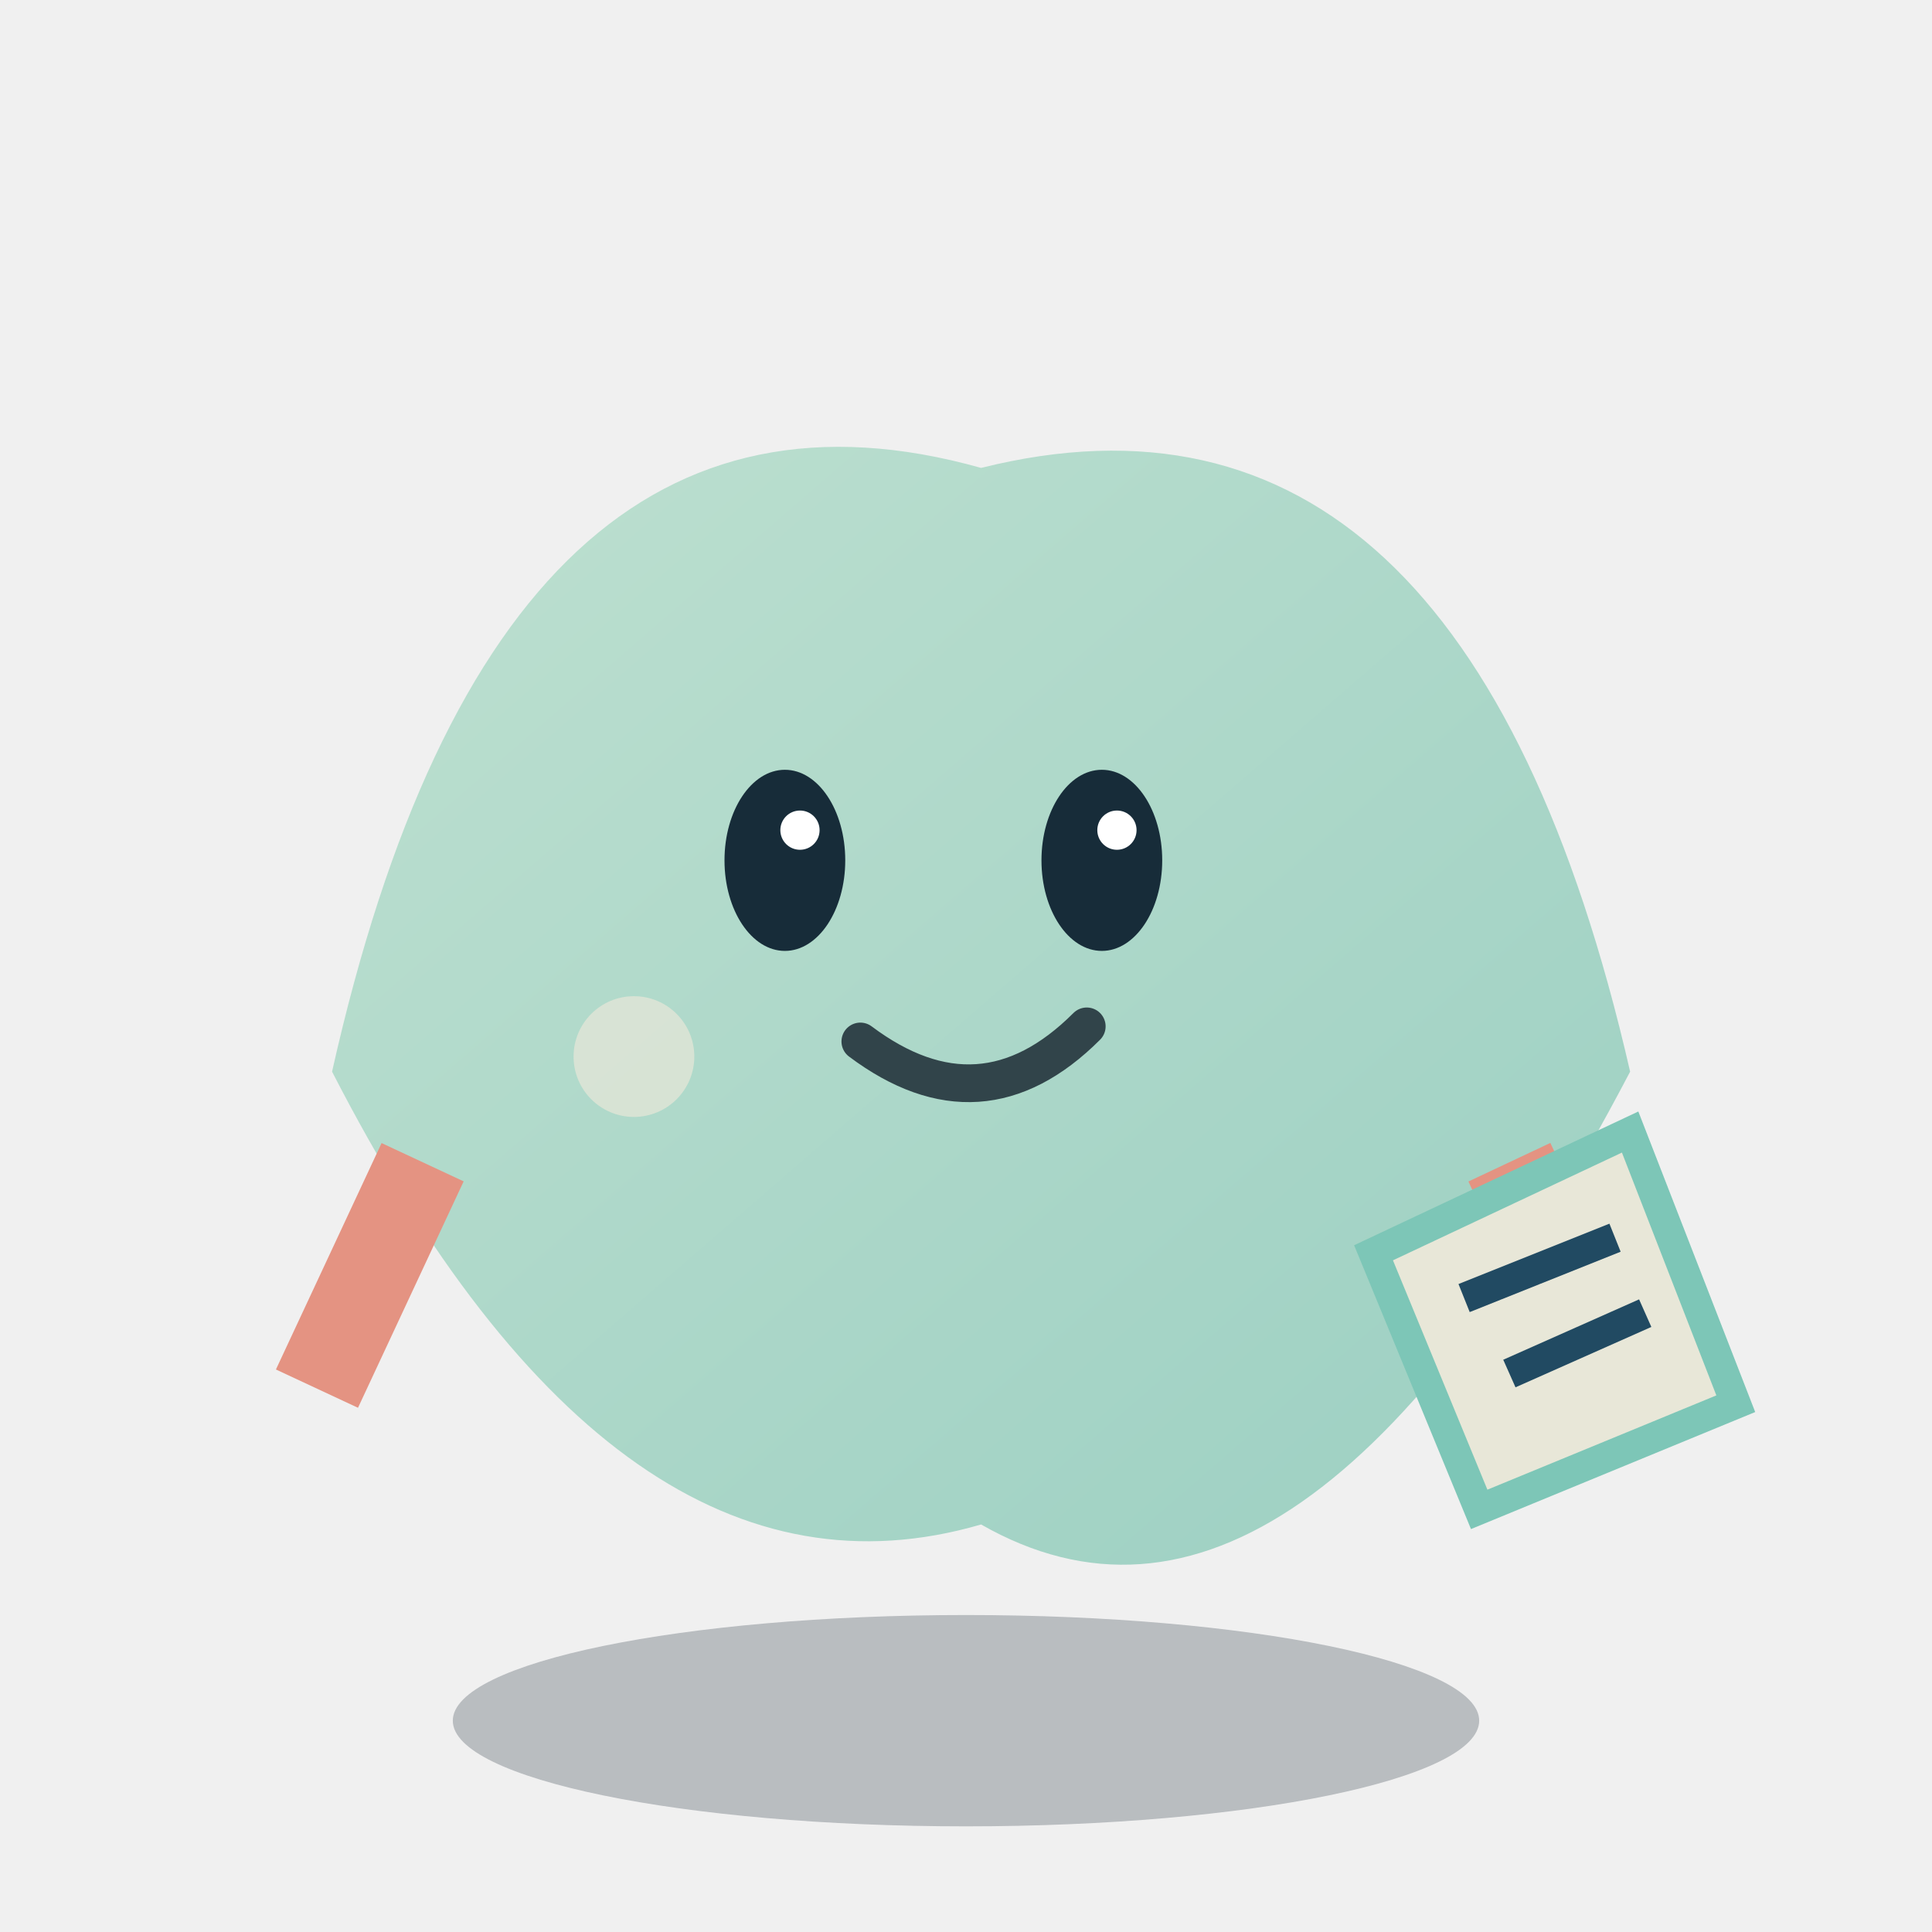
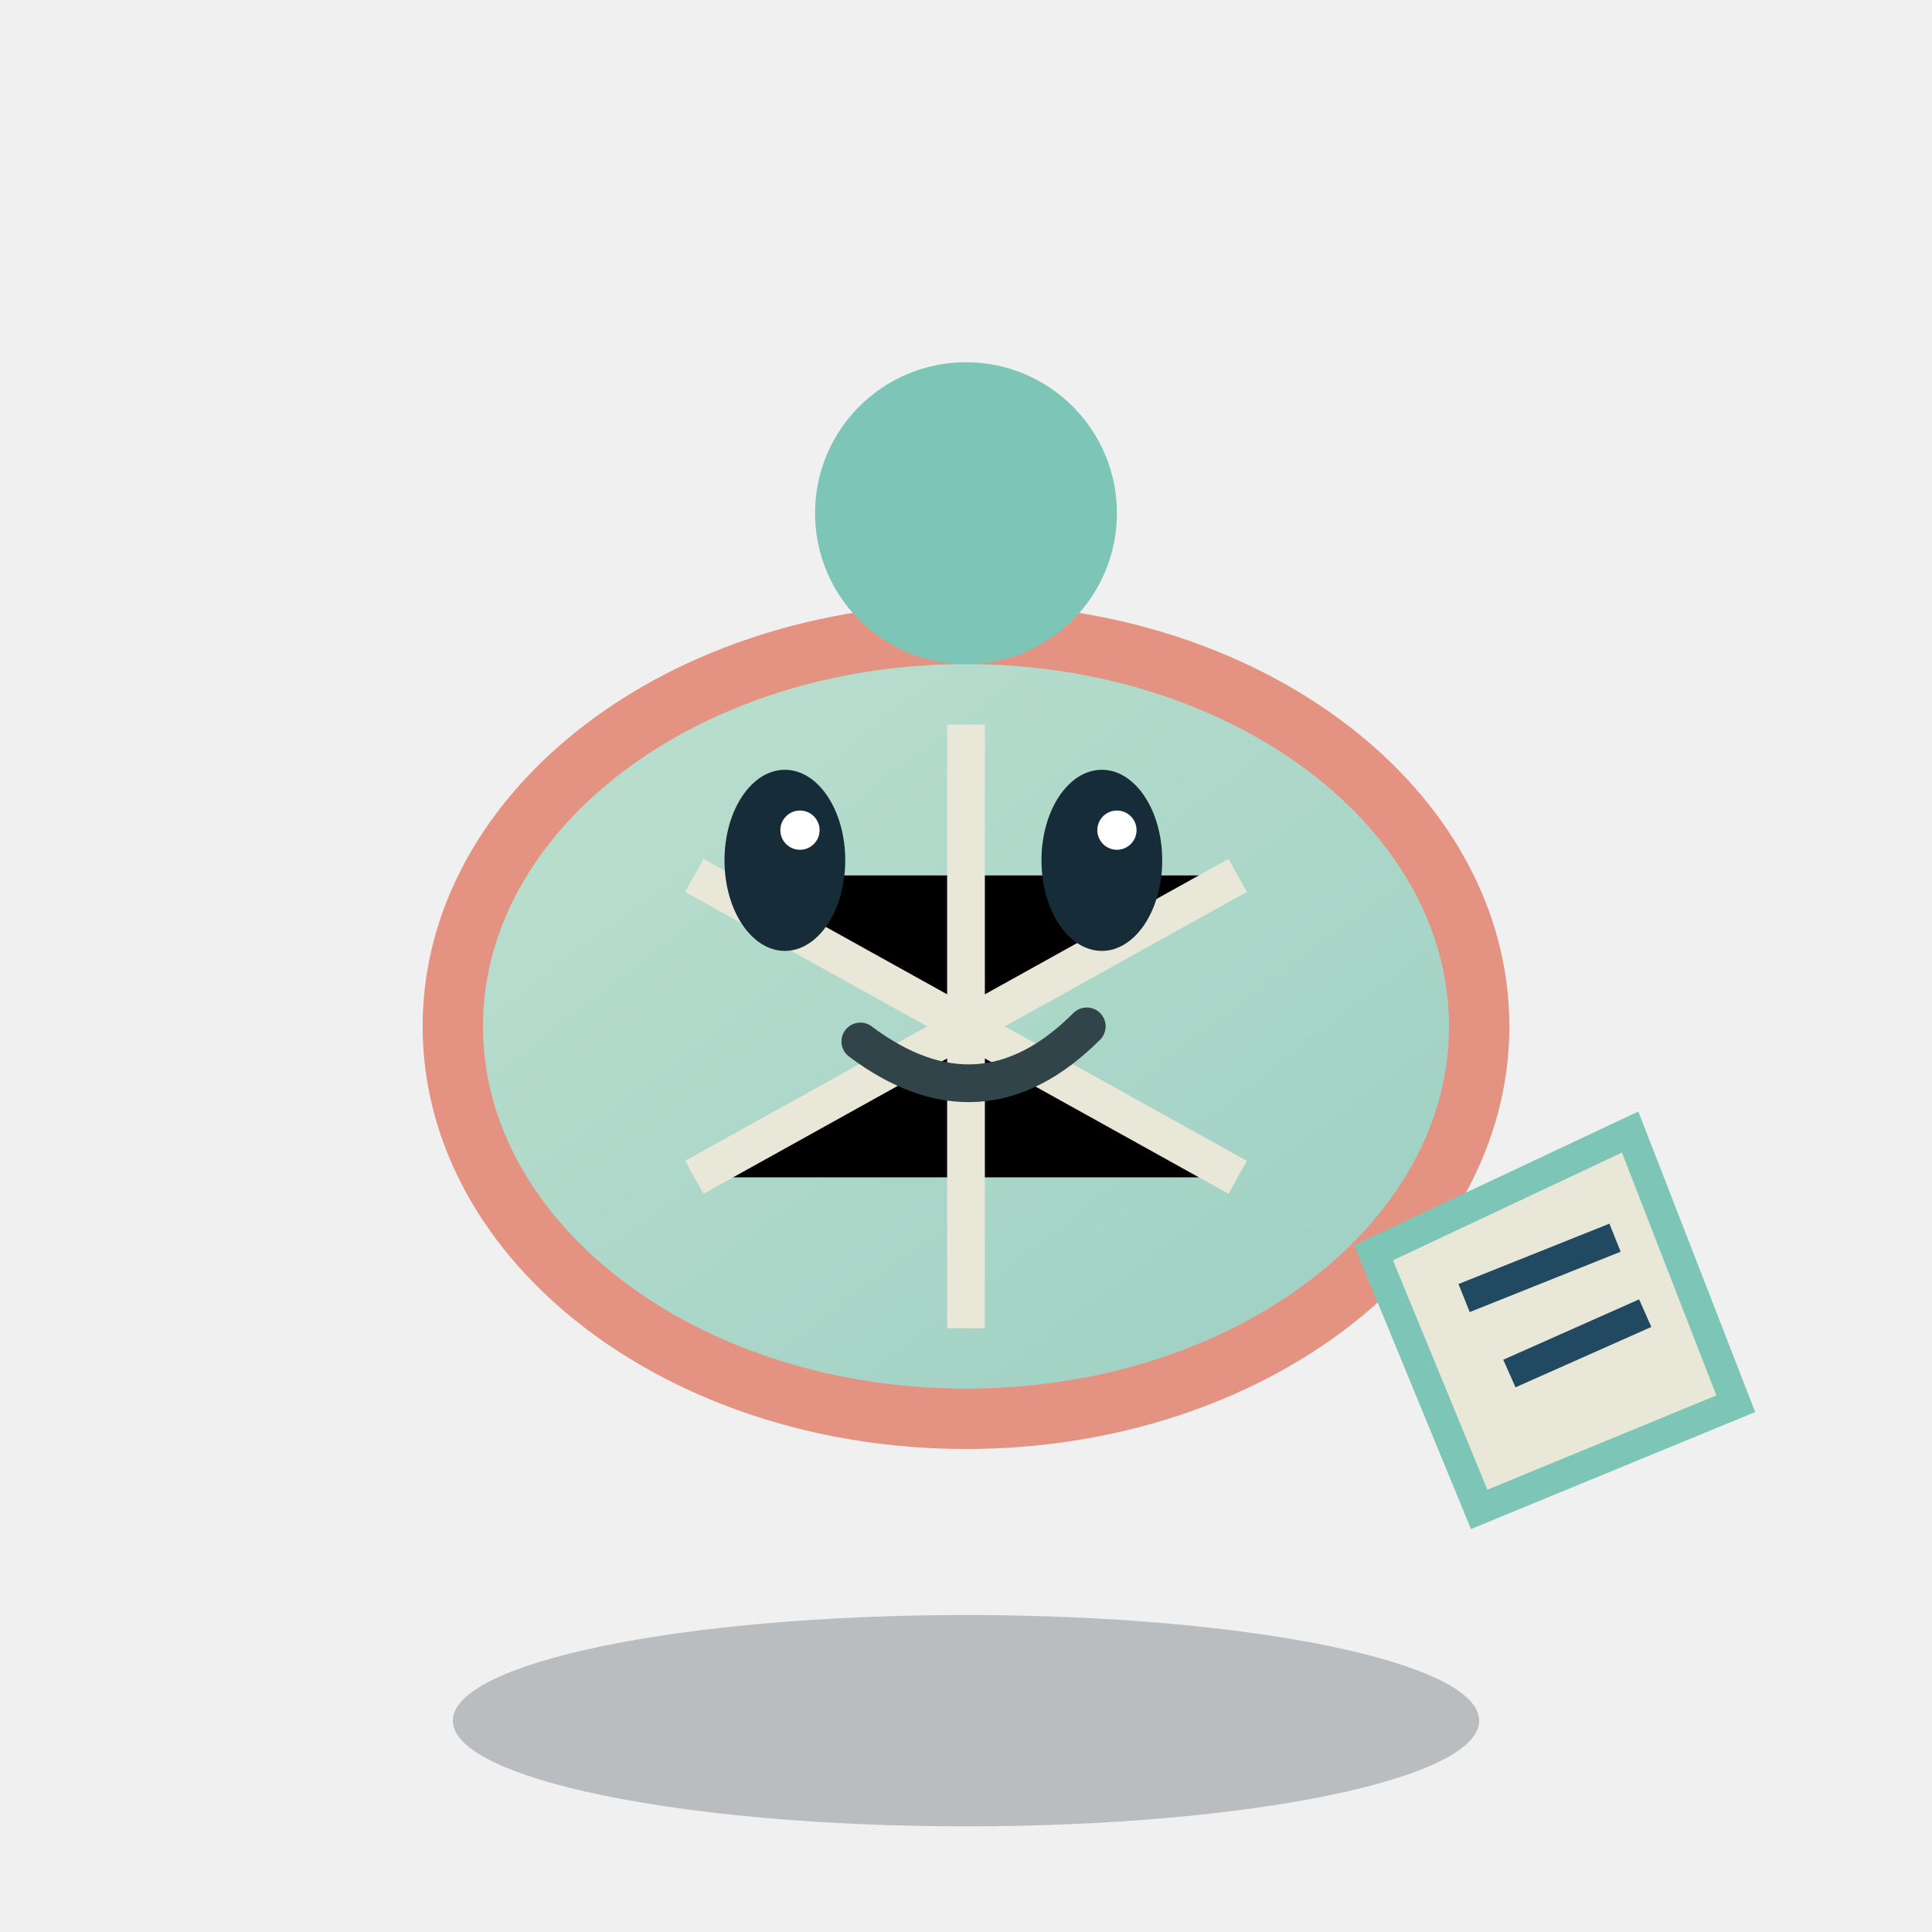
<svg xmlns="http://www.w3.org/2000/svg" width="128" height="128" viewBox="0 0 128 128">
  <defs>
    <linearGradient id="body5" x1="0" y1="0" x2="1" y2="1">
      <stop offset="0" stop-color="#bee0d0" />
      <stop offset="1" stop-color="#9bcfc2" />
    </linearGradient>
  </defs>
  <ellipse cx="64" cy="114" rx="34" ry="7" fill="#091726" opacity=".24" />
  <g id="shape-5">
-     <path d="M22 71q11-49 43-40 32-8 43 40-22 42-43 30Q41 108 22 71z" fill="url(#body5)" />
-     <path d="M28 77l-7 15M100 77l8 17" stroke="#E49382" stroke-width="6" />
+     <ellipse cx="64" cy="68" rx="34" ry="26" fill="url(#body5)" stroke="#E49382" stroke-width="4" />
+     <path d="M64 48v40M46 58l18 10 18-10M46 78l18-10 18 10" stroke="#E8E7D8" stroke-width="2.5" />
+     <circle cx="64" cy="34" r="10" fill="#7DC6B7" />
  </g>
  <ellipse cx="52" cy="57" rx="4" ry="6" fill="#172c39" />
  <ellipse cx="73" cy="57" rx="4" ry="6" fill="#172c39" />
  <circle cx="53" cy="55" r="1.3" fill="#fff" />
  <circle cx="74" cy="55" r="1.3" fill="#fff" />
  <path d="M57 69q8 6 15-1" fill="none" stroke="#31444a" stroke-width="2.5" stroke-linecap="round" />
-   <circle cx="42" cy="70" r="4" fill="#E8E7D8" opacity=".7" />
  <path d="M91 83l17-8 7 18-17 7z" fill="#E8E7D8" stroke="#7DC6B7" stroke-width="2" />
  <path d="M97 86l10-4m-7 9 9-4" stroke="#214A62" stroke-width="2" />
</svg>
